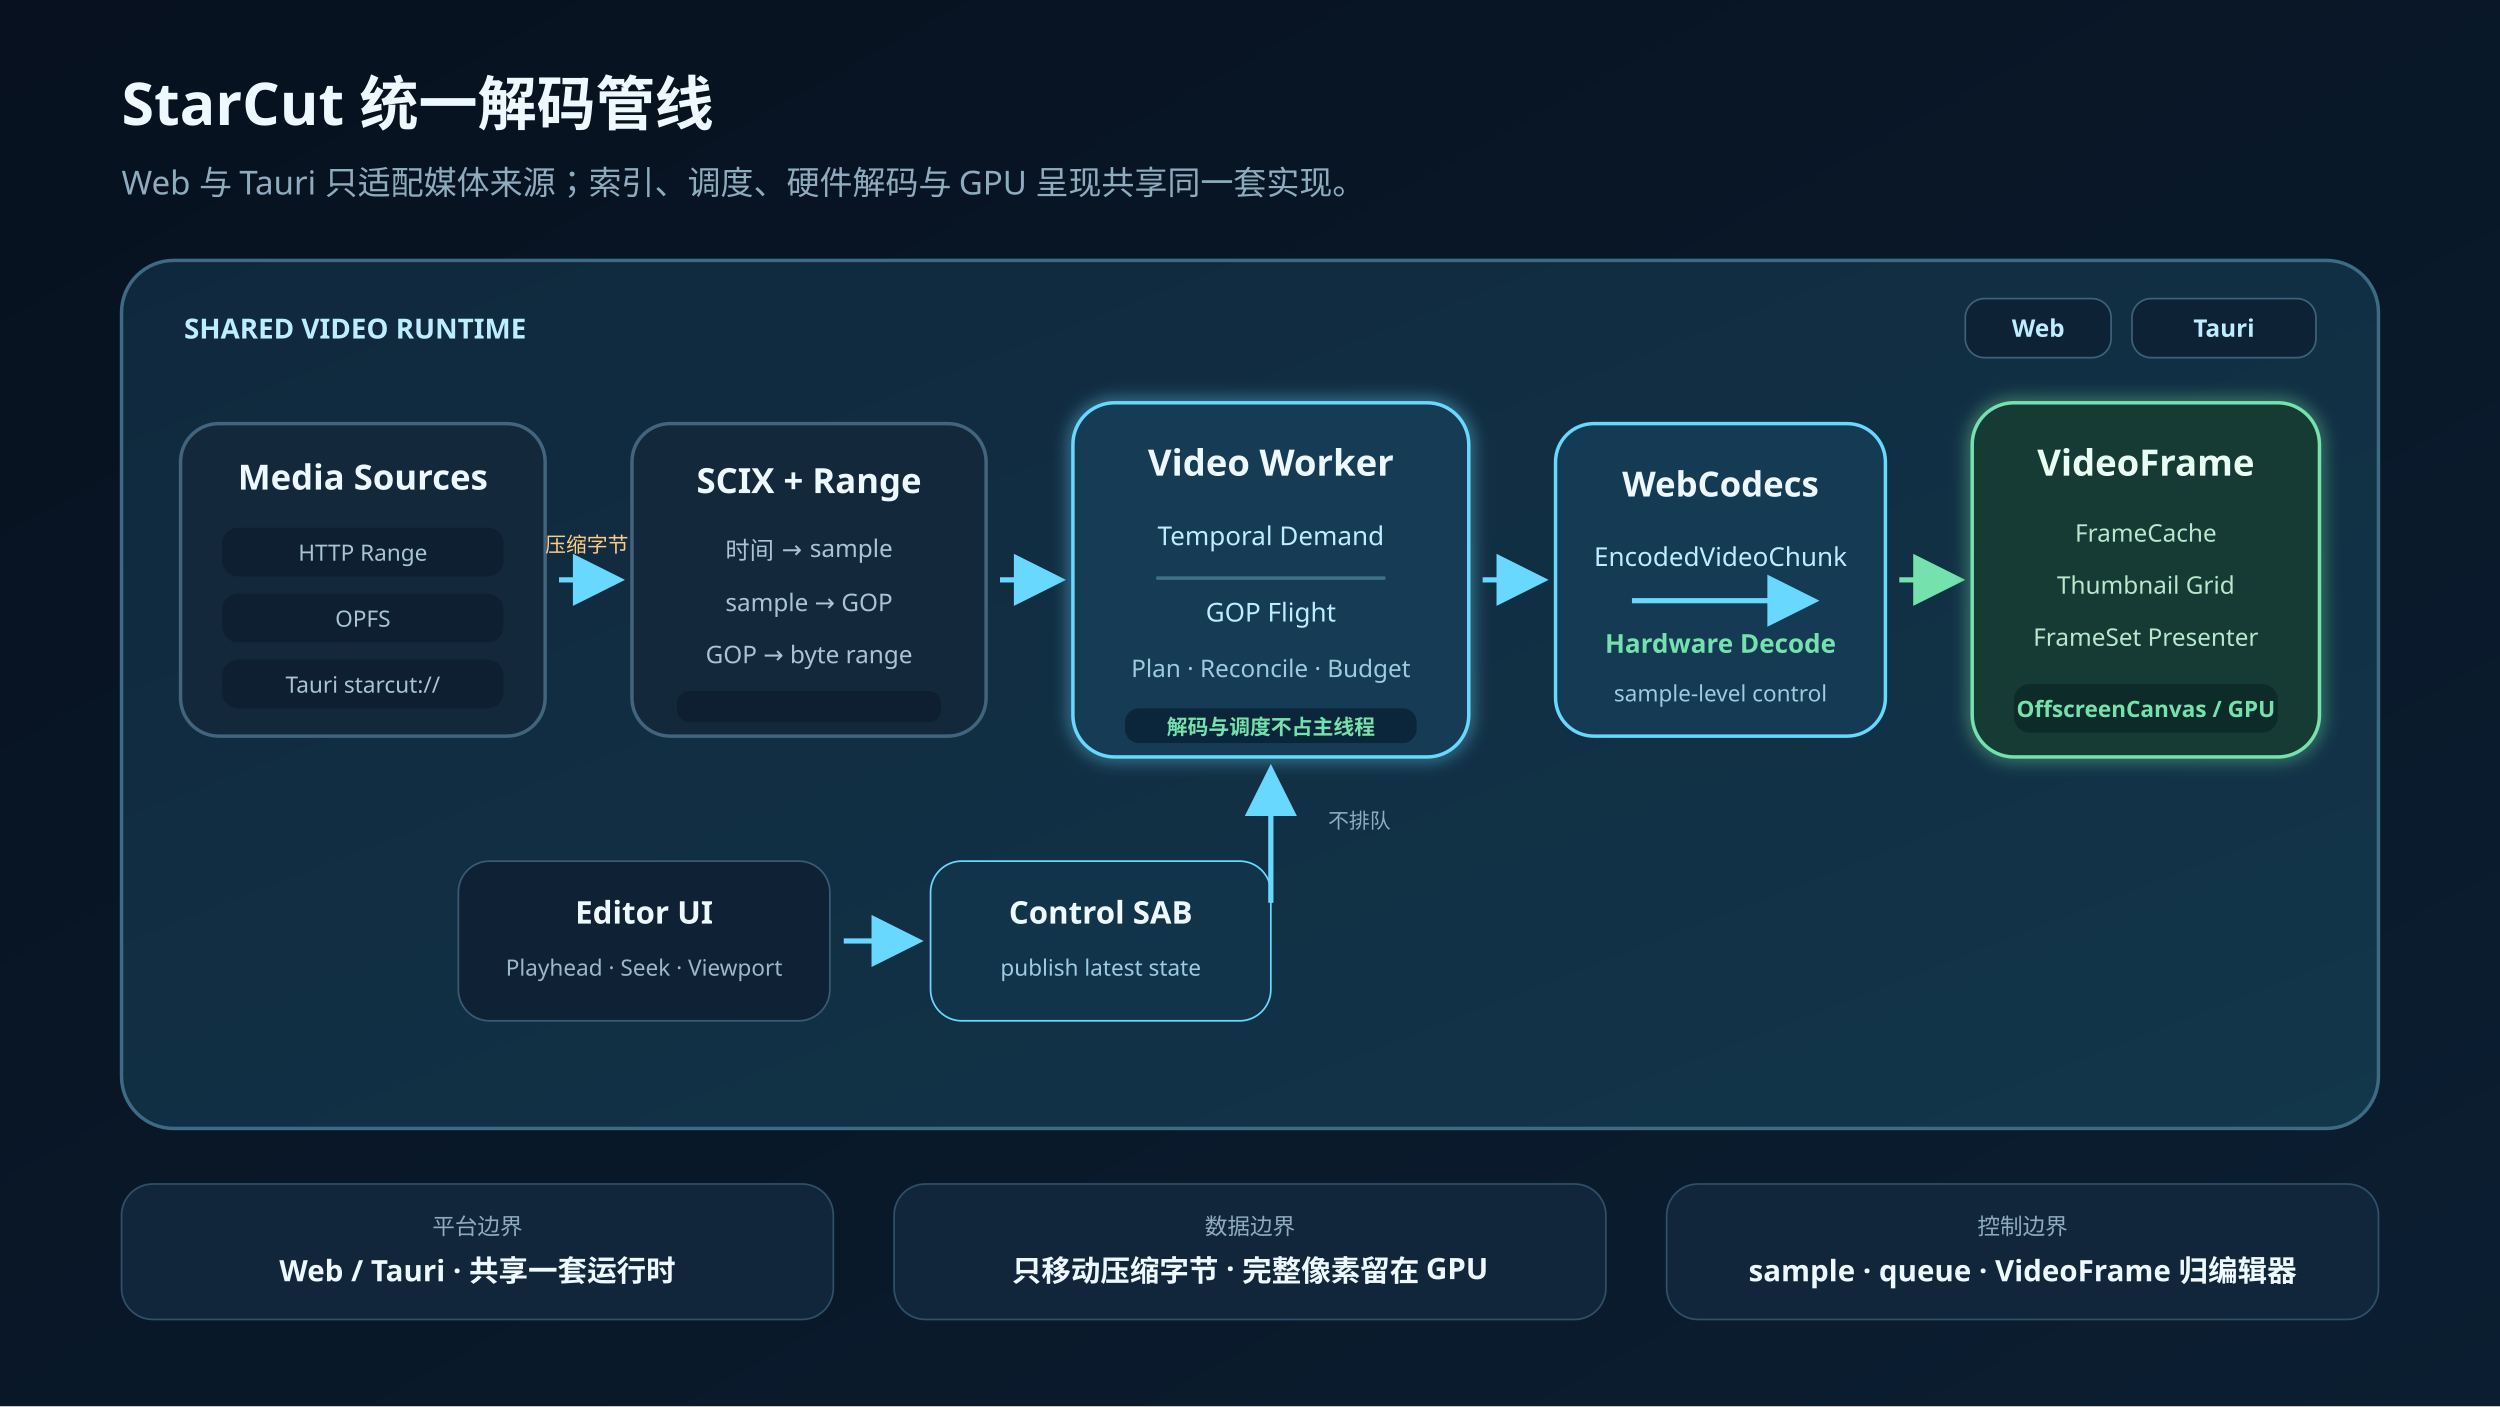
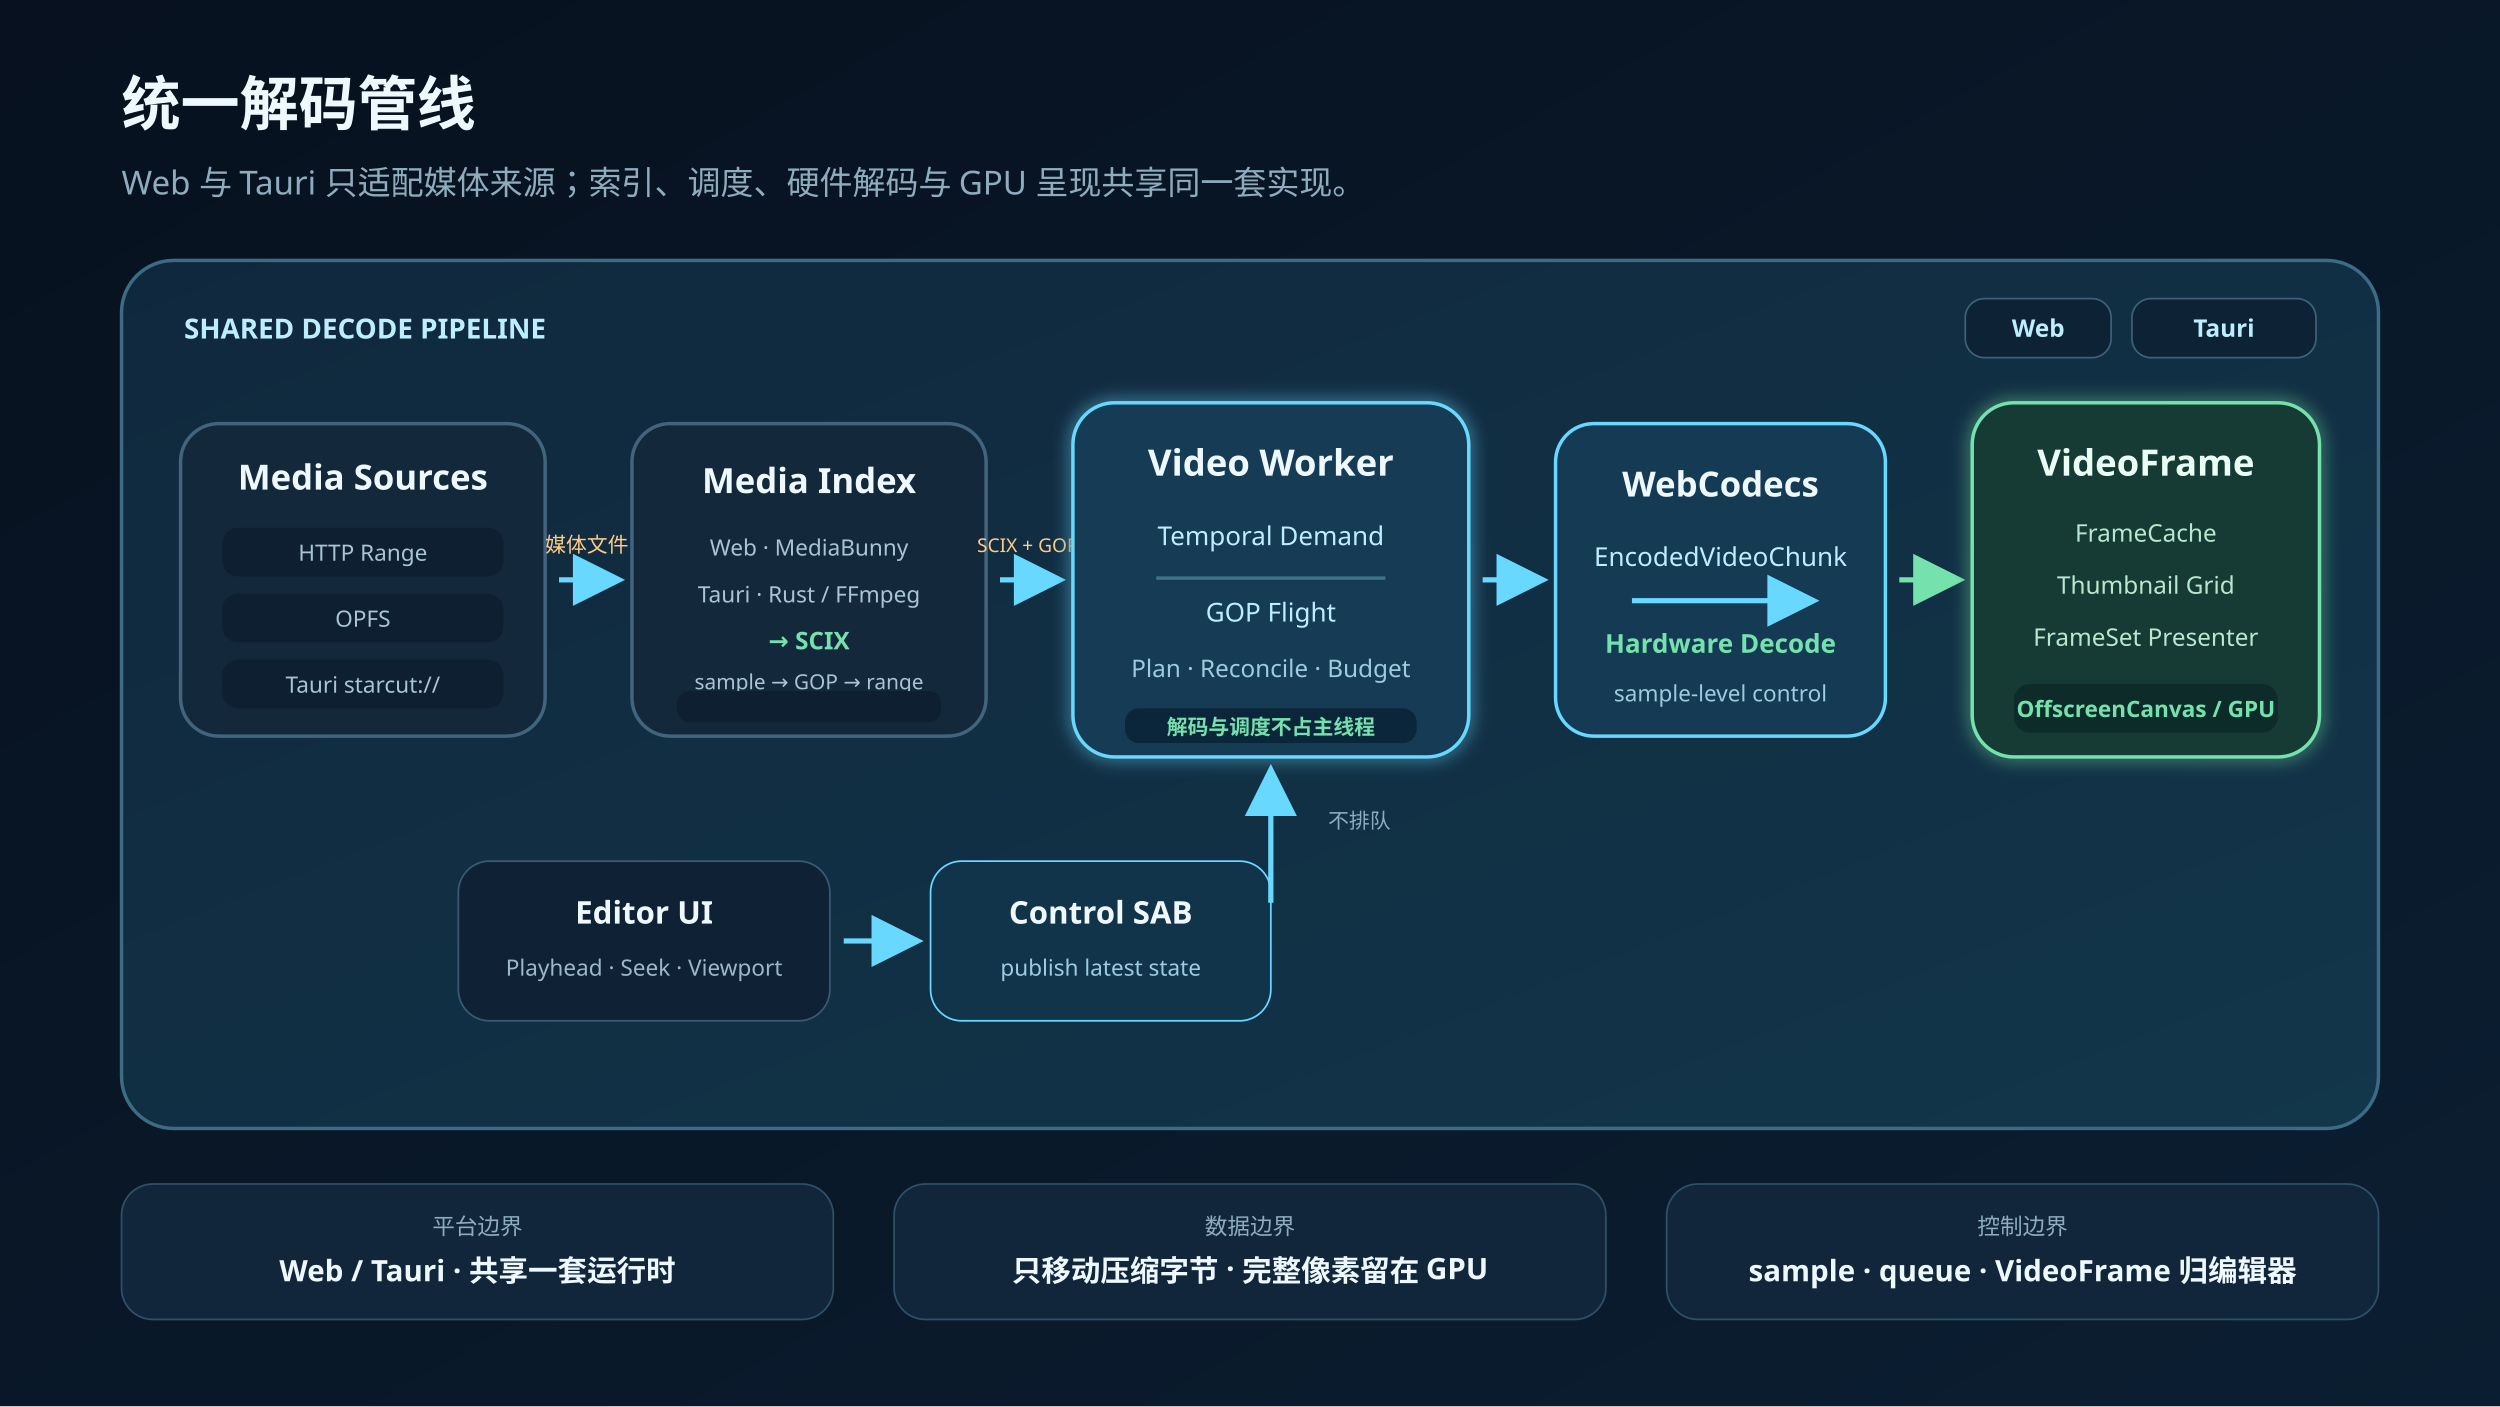
<svg xmlns="http://www.w3.org/2000/svg" width="1440" height="810" viewBox="0 0 1440 810" role="img" aria-labelledby="title desc">
  <defs>
    <linearGradient id="bg" x1="0" y1="0" x2="1" y2="1">
      <stop stop-color="#07111f" />
      <stop offset="1" stop-color="#0b1e31" />
    </linearGradient>
    <linearGradient id="runtime" x1="0" y1="0" x2="1" y2="1">
      <stop stop-color="#10283d" />
      <stop offset="1" stop-color="#12364a" />
    </linearGradient>
    <marker id="arrow" markerWidth="10" markerHeight="10" refX="8" refY="5" orient="auto">
      <path d="M0 0L10 5L0 10z" fill="#69d8ff" />
    </marker>
    <marker id="greenArrow" markerWidth="10" markerHeight="10" refX="8" refY="5" orient="auto">
      <path d="M0 0L10 5L0 10z" fill="#75e1ad" />
    </marker>
    <filter id="glow">
      <feGaussianBlur stdDeviation="5" result="b" />
      <feMerge>
        <feMergeNode in="b" />
        <feMergeNode in="SourceGraphic" />
      </feMerge>
    </filter>
  </defs>
  <rect width="1440" height="810" fill="url(#bg)" />
-   <text x="70" y="72" fill="#eef8ff" font-size="34" font-weight="800" font-family="system-ui, sans-serif">StarCut 统一解码管线</text>
+   <text x="70" y="72" fill="#eef8ff" font-size="34" font-weight="800" font-family="system-ui, sans-serif">统一解码管线</text>
  <text x="70" y="112" fill="#8facbf" font-size="19" font-family="system-ui, sans-serif">Web 与 Tauri 只适配媒体来源；索引、调度、硬件解码与 GPU 呈现共享同一套实现。</text>
  <g font-family="system-ui, sans-serif">
    <rect x="70" y="150" width="1300" height="500" rx="30" fill="url(#runtime)" stroke="#3c6b83" stroke-width="2" />
-     <text x="106" y="195" fill="#bdeeff" font-size="16" font-weight="700">SHARED VIDEO RUNTIME</text>
+     <text x="106" y="195" fill="#bdeeff" font-size="16" font-weight="700">SHARED DECODE PIPELINE</text>
    <g text-anchor="middle" font-size="14" font-weight="700">
      <rect x="1132" y="172" width="84" height="34" rx="11" fill="#0d2234" stroke="#3d6179" />
      <text x="1174" y="194" fill="#bdeeff">Web</text>
      <rect x="1228" y="172" width="106" height="34" rx="11" fill="#0d2234" stroke="#3d6179" />
      <text x="1281" y="194" fill="#bdeeff">Tauri</text>
    </g>
    <g transform="translate(104 244)">
      <rect width="210" height="180" rx="22" fill="#14283b" stroke="#42647d" stroke-width="2" />
      <text x="105" y="38" fill="#eef8ff" font-size="20" font-weight="800" text-anchor="middle">Media Sources</text>
      <rect x="24" y="60" width="162" height="28" rx="9" fill="#0d1f31" />
      <text x="105" y="79" fill="#a9c4d5" font-size="13" text-anchor="middle">HTTP Range</text>
      <rect x="24" y="98" width="162" height="28" rx="9" fill="#0d1f31" />
      <text x="105" y="117" fill="#a9c4d5" font-size="13" text-anchor="middle">OPFS</text>
      <rect x="24" y="136" width="162" height="28" rx="9" fill="#0d1f31" />
      <text x="105" y="155" fill="#a9c4d5" font-size="13" text-anchor="middle">Tauri starcut://</text>
    </g>
    <path d="M322 334H354" stroke="#69d8ff" stroke-width="3" marker-end="url(#arrow)" />
-     <text x="338" y="318" fill="#ffcc86" font-size="12" text-anchor="middle">压缩字节</text>
+     <text x="338" y="318" fill="#ffcc86" font-size="12" text-anchor="middle">媒体文件</text>
    <g transform="translate(364 244)">
      <rect width="204" height="180" rx="22" fill="#14283b" stroke="#42647d" stroke-width="2" />
-       <text x="102" y="40" fill="#eef8ff" font-size="20" font-weight="800" text-anchor="middle">SCIX + Range</text>
-       <text x="102" y="78" fill="#a9c4d5" font-size="14" text-anchor="middle">时间 → sample</text>
-       <text x="102" y="108" fill="#a9c4d5" font-size="14" text-anchor="middle">sample → GOP</text>
-       <text x="102" y="138" fill="#a9c4d5" font-size="14" text-anchor="middle">GOP → byte range</text>
+       <text x="102" y="40" fill="#eef8ff" font-size="20" font-weight="800" text-anchor="middle">Media Index</text>
+       <text x="102" y="76" fill="#a9c4d5" font-size="13" text-anchor="middle">Web · MediaBunny</text>
+       <text x="102" y="103" fill="#a9c4d5" font-size="13" text-anchor="middle">Tauri · Rust / FFmpeg</text>
+       <text x="102" y="130" fill="#75e1ad" font-size="14" font-weight="700" text-anchor="middle">→ SCIX</text>
+       <text x="102" y="153" fill="#a9c4d5" font-size="12" text-anchor="middle">sample → GOP → range</text>
      <rect x="26" y="154" width="152" height="18" rx="7" fill="#0d1f31" />
    </g>
    <path d="M576 334H608" stroke="#69d8ff" stroke-width="3" marker-end="url(#arrow)" />
+     <text x="592" y="318" fill="#ffcc86" font-size="11" text-anchor="middle">SCIX + GOP</text>
    <g transform="translate(618 232)">
      <rect width="228" height="204" rx="24" fill="#143a54" stroke="#69d8ff" stroke-width="2" filter="url(#glow)" />
      <text x="114" y="42" fill="#eef8ff" font-size="21" font-weight="800" text-anchor="middle">Video Worker</text>
      <text x="114" y="82" fill="#bdeeff" font-size="15" text-anchor="middle">Temporal Demand</text>
      <path d="M48 101H180" stroke="#3f7188" stroke-width="2" />
      <text x="114" y="126" fill="#bdeeff" font-size="15" text-anchor="middle">GOP Flight</text>
      <text x="114" y="158" fill="#9dcbe0" font-size="14" text-anchor="middle">Plan · Reconcile · Budget</text>
      <rect x="30" y="176" width="168" height="20" rx="8" fill="#0b263a" />
      <text x="114" y="191" fill="#75e1ad" font-size="12" font-weight="700" text-anchor="middle">解码与调度不占主线程</text>
    </g>
    <path d="M854 334H886" stroke="#69d8ff" stroke-width="3" marker-end="url(#arrow)" />
    <g transform="translate(896 244)">
      <rect width="190" height="180" rx="22" fill="#143a54" stroke="#69d8ff" stroke-width="2" />
      <text x="95" y="42" fill="#eef8ff" font-size="20" font-weight="800" text-anchor="middle">WebCodecs</text>
      <text x="95" y="82" fill="#bdeeff" font-size="15" text-anchor="middle">EncodedVideoChunk</text>
      <path d="M44 102H146" stroke="#69d8ff" stroke-width="3" marker-end="url(#arrow)" />
      <text x="95" y="132" fill="#75e1ad" font-size="15" font-weight="700" text-anchor="middle">Hardware Decode</text>
      <text x="95" y="160" fill="#9dcbe0" font-size="13" text-anchor="middle">sample-level control</text>
    </g>
    <path d="M1094 334H1126" stroke="#75e1ad" stroke-width="3" marker-end="url(#greenArrow)" />
    <g transform="translate(1136 232)">
      <rect width="200" height="204" rx="24" fill="#143a35" stroke="#75e1ad" stroke-width="2" filter="url(#glow)" />
      <text x="100" y="42" fill="#eafff4" font-size="21" font-weight="800" text-anchor="middle">VideoFrame</text>
      <text x="100" y="80" fill="#b9e8ce" font-size="14" text-anchor="middle">FrameCache</text>
      <text x="100" y="110" fill="#b9e8ce" font-size="14" text-anchor="middle">Thumbnail Grid</text>
      <text x="100" y="140" fill="#b9e8ce" font-size="14" text-anchor="middle">FrameSet Presenter</text>
      <rect x="24" y="162" width="152" height="28" rx="9" fill="#0d2c29" />
      <text x="100" y="181" fill="#75e1ad" font-size="13" font-weight="700" text-anchor="middle">OffscreenCanvas / GPU</text>
    </g>
    <g transform="translate(264 496)">
      <rect width="214" height="92" rx="18" fill="#0f2235" stroke="#385a73" />
      <text x="107" y="36" fill="#eef8ff" font-size="18" font-weight="800" text-anchor="middle">Editor UI</text>
      <text x="107" y="66" fill="#9db8ca" font-size="13" text-anchor="middle">Playhead · Seek · Viewport</text>
    </g>
    <path d="M486 542H526" stroke="#69d8ff" stroke-width="3" marker-end="url(#arrow)" />
    <g transform="translate(536 496)">
      <rect width="196" height="92" rx="18" fill="#12344a" stroke="#69d8ff" />
      <text x="98" y="36" fill="#eef8ff" font-size="18" font-weight="800" text-anchor="middle">Control SAB</text>
      <text x="98" y="66" fill="#9dcbe0" font-size="13" text-anchor="middle">publish latest state</text>
    </g>
    <path d="M732 520V462H732V446" fill="none" stroke="#69d8ff" stroke-width="3" marker-end="url(#arrow)" />
    <text x="765" y="477" fill="#8facbf" font-size="12">不排队</text>
  </g>
  <g transform="translate(70 682)" font-family="system-ui, sans-serif" text-anchor="middle">
    <rect width="410" height="78" rx="18" fill="#11263a" stroke="#2f5068" />
    <text x="205" y="29" fill="#8facbf" font-size="13">平台边界</text>
    <text x="205" y="56" fill="#eef8ff" font-size="17" font-weight="800">Web / Tauri · 共享一套运行时</text>
    <rect x="445" width="410" height="78" rx="18" fill="#11263a" stroke="#2f5068" />
    <text x="650" y="29" fill="#8facbf" font-size="13">数据边界</text>
    <text x="650" y="56" fill="#eef8ff" font-size="17" font-weight="800">只移动压缩字节 · 完整像素留在 GPU</text>
    <rect x="890" width="410" height="78" rx="18" fill="#11263a" stroke="#2f5068" />
    <text x="1095" y="29" fill="#8facbf" font-size="13">控制边界</text>
    <text x="1095" y="56" fill="#eef8ff" font-size="17" font-weight="800">sample · queue · VideoFrame 归编辑器</text>
  </g>
</svg>
